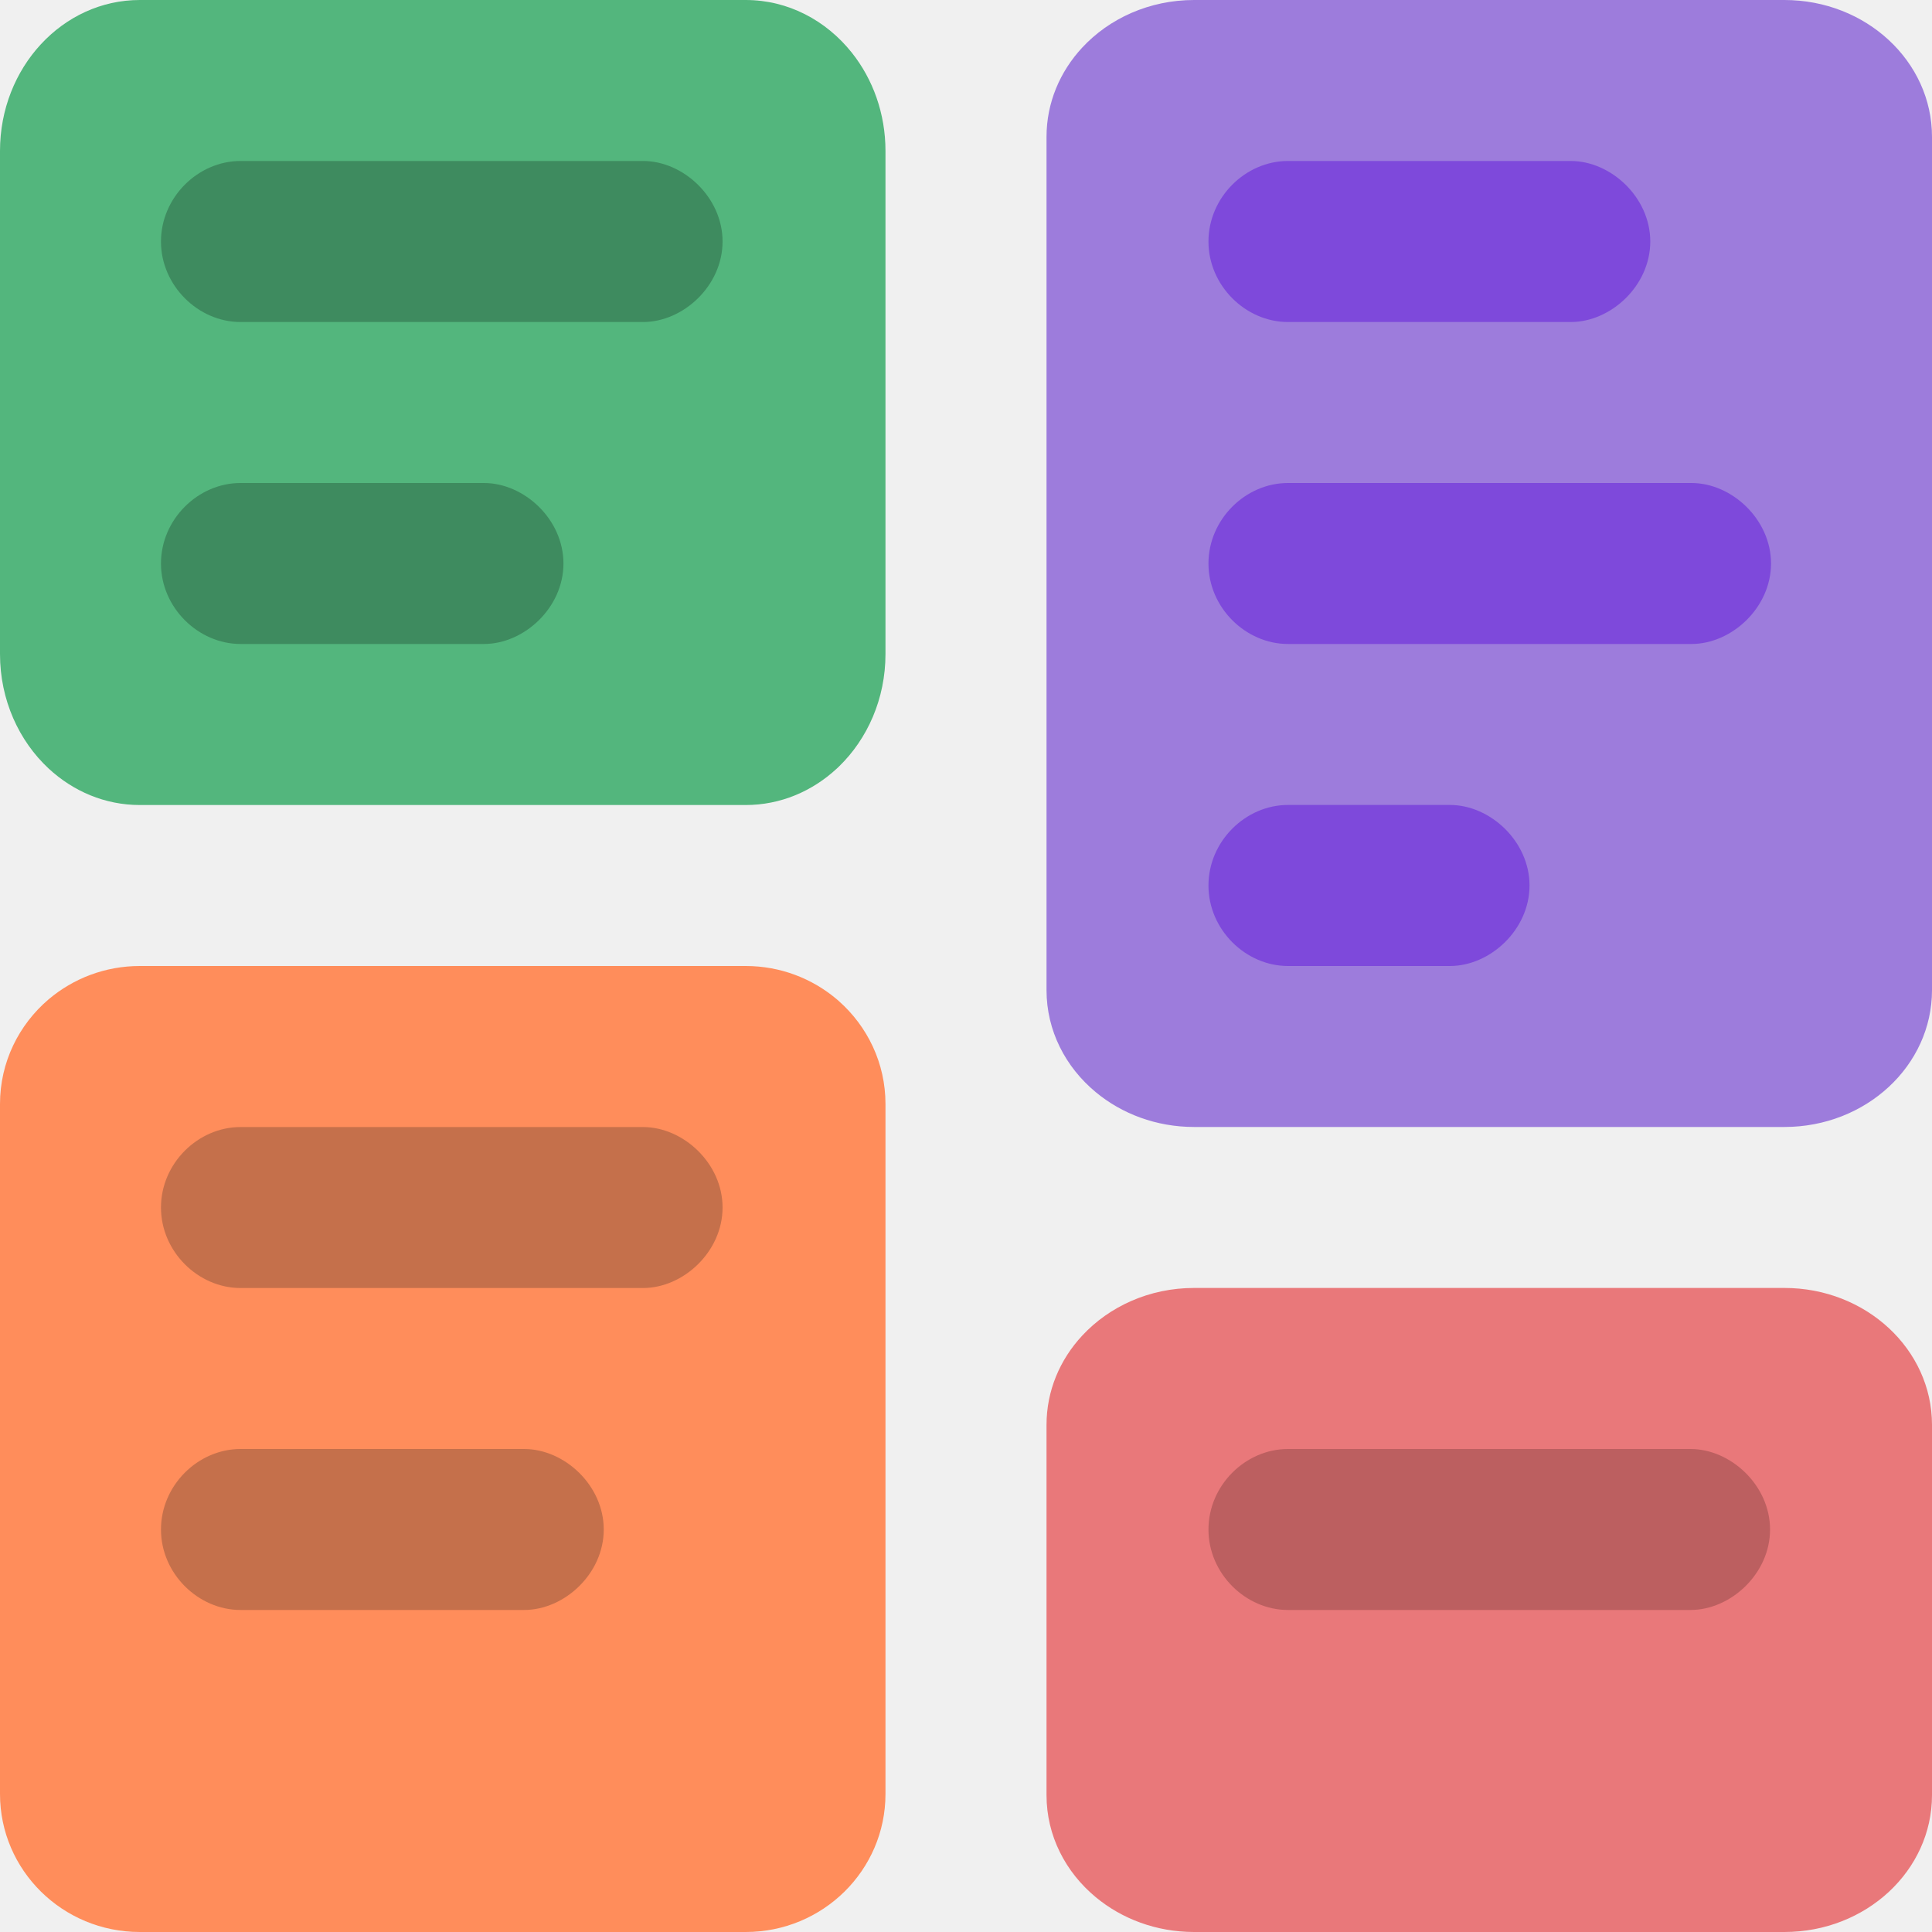
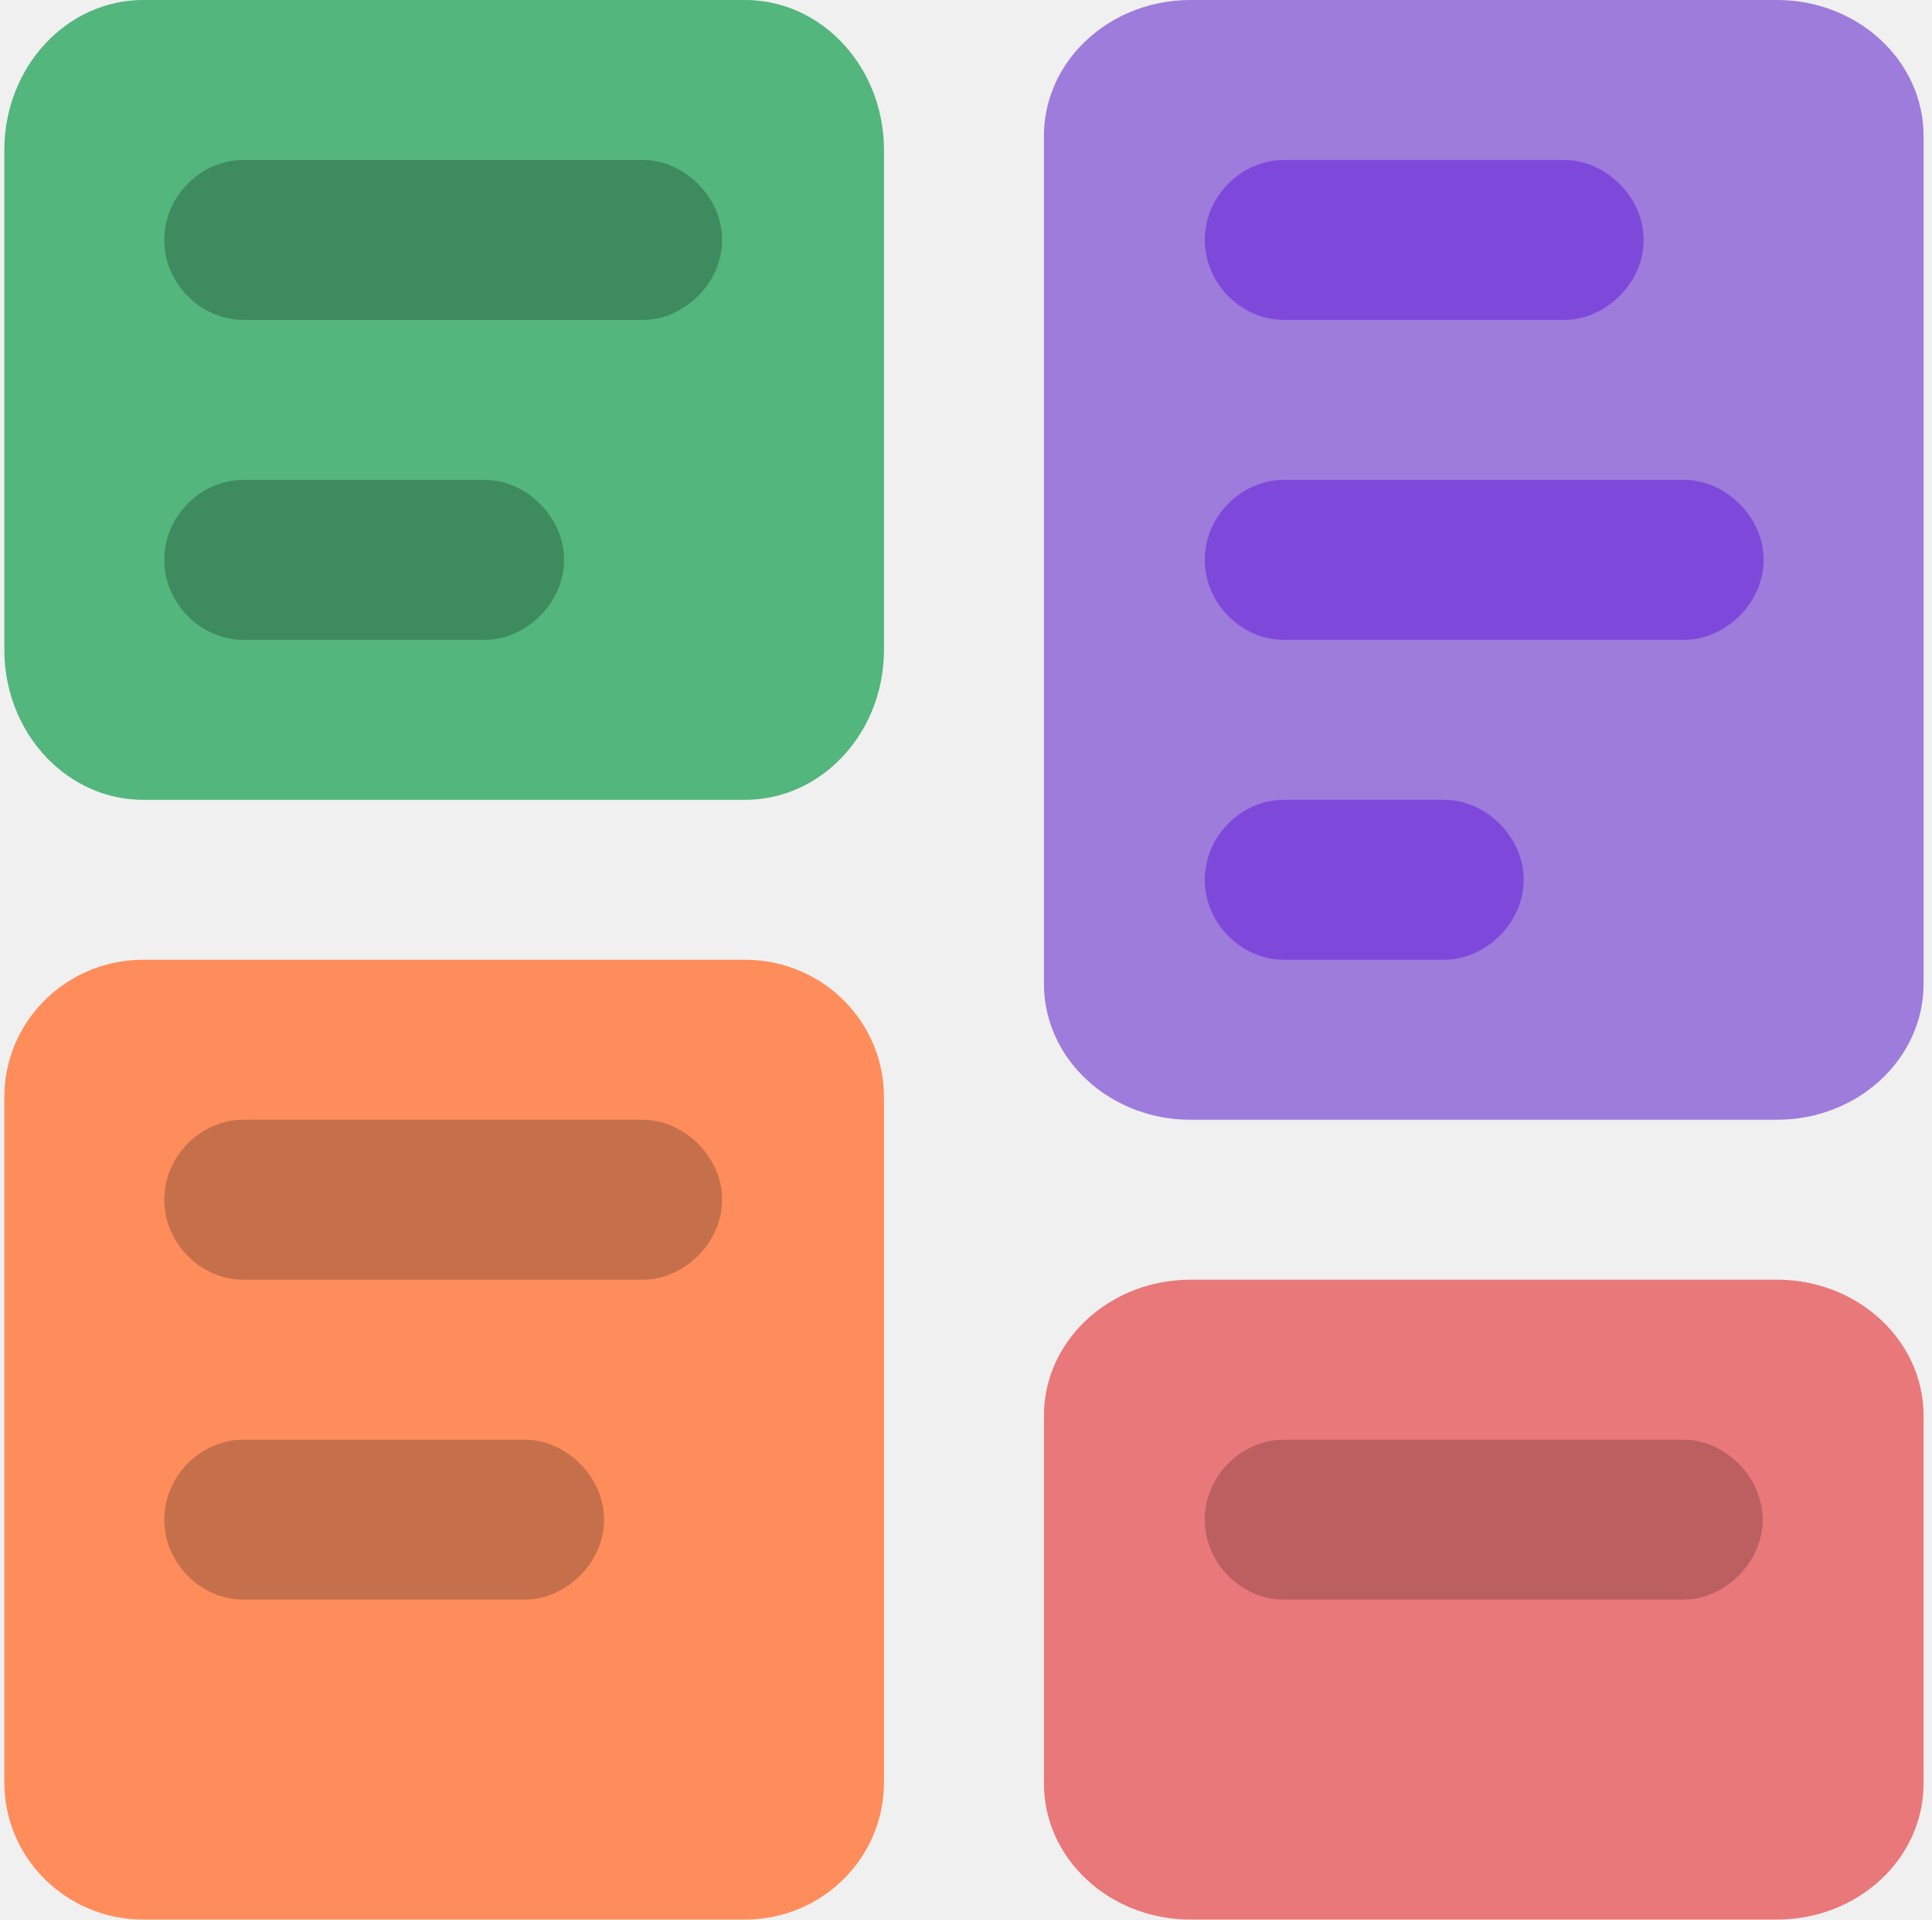
- <svg xmlns="http://www.w3.org/2000/svg" width="28" height="28" viewBox="0 0 28 28" fill="none">
+ <svg xmlns="http://www.w3.org/2000/svg" width="151" height="150" viewBox="0 0 151 150" fill="none">
  <g clip-path="url(#clip0)">
-     <path d="M15.88 15.828C15.442 15.465 15.167 14.937 15.167 14.35L15.167 1.983C15.167 1.49 15.361 1.039 15.683 0.691C16.075 0.268 16.657 0 17.306 0L25.861 0C27.043 0 28 0.888 28 1.983V14.35C28 15.445 27.043 16.333 25.861 16.333H17.306C16.758 16.333 16.258 16.142 15.88 15.828Z" fill="#9D7CDC" />
-     <path d="M24.514 9.333H18.666C18.054 9.333 17.514 8.807 17.514 8.167C17.514 7.526 18.051 7 18.666 7L24.514 7C25.097 7 25.667 7.526 25.667 8.167C25.667 8.807 25.097 9.333 24.514 9.333Z" fill="#7E49DB" />
-     <path d="M21.014 14H18.666C18.054 14 17.514 13.474 17.514 12.833C17.514 12.193 18.051 11.666 18.666 11.666H21.014C21.597 11.666 22.167 12.193 22.167 12.833C22.167 13.474 21.597 14 21.014 14Z" fill="#7E49DB" />
-     <path d="M22.764 4.667H18.666C18.054 4.667 17.514 4.141 17.514 3.5C17.514 2.86 18.051 2.333 18.666 2.333L22.764 2.333C23.347 2.333 23.917 2.86 23.917 3.5C23.917 4.141 23.347 4.667 22.764 4.667Z" fill="#7E49DB" />
-     <path d="M15.88 27.495C15.442 27.132 15.167 26.604 15.167 26.017L15.167 20.65C15.167 20.156 15.361 19.705 15.683 19.358C16.075 18.935 16.657 18.666 17.306 18.666H25.861C27.043 18.666 28 19.555 28 20.65V26.017C28 27.112 27.043 28 25.861 28H17.306C16.758 28 16.258 27.809 15.88 27.495Z" fill="#E9787A" />
-     <path d="M2.026 11.667C1.522 11.667 1.061 11.468 0.706 11.139C0.274 10.738 0 10.143 0 9.479L0 2.188C0 0.979 0.907 0 2.026 0L10.807 0C11.422 0 11.973 0.296 12.345 0.763C12.649 1.145 12.833 1.643 12.833 2.188L12.833 9.479C12.833 10.127 12.572 10.709 12.158 11.11C12.148 11.12 12.137 11.129 12.127 11.139C11.772 11.468 11.311 11.667 10.807 11.667L2.026 11.667Z" fill="#53B67D" />
-     <path fill-rule="evenodd" clip-rule="evenodd" d="M0.706 14.482C0.274 14.849 0 15.393 0 16L0 26C0 27.105 0.907 28 2.026 28H10.807C11.926 28 12.833 27.105 12.833 26L12.833 16C12.833 15.408 12.572 14.876 12.158 14.509C12.148 14.5 12.137 14.491 12.127 14.482C11.772 14.182 11.311 14 10.807 14L2.026 14C1.522 14 1.061 14.182 0.706 14.482Z" fill="#FF8D5B" />
-     <path d="M24.5 23.333H18.666C18.054 23.333 17.514 22.807 17.514 22.167C17.514 21.526 18.051 21 18.666 21H24.5C25.083 21 25.653 21.526 25.653 22.167C25.653 22.807 25.083 23.333 24.5 23.333Z" fill="#BC5F60" />
-     <path d="M9.319 18.667H3.486C2.874 18.667 2.333 18.141 2.333 17.5C2.333 16.86 2.87 16.334 3.486 16.334H9.319C9.903 16.334 10.472 16.86 10.472 17.5C10.472 18.141 9.903 18.667 9.319 18.667Z" fill="#C5704B" />
-     <path d="M7.596 23.333H3.486C2.874 23.333 2.333 22.807 2.333 22.167C2.333 21.526 2.87 21 3.486 21H7.596C8.18 21 8.75 21.526 8.75 22.167C8.75 22.807 8.18 23.333 7.596 23.333Z" fill="#C5704B" />
-     <path d="M9.319 4.667L3.486 4.667C2.874 4.667 2.333 4.141 2.333 3.5C2.333 2.86 2.87 2.333 3.486 2.333L9.319 2.333C9.903 2.333 10.472 2.86 10.472 3.5C10.472 4.141 9.903 4.667 9.319 4.667Z" fill="#3E8B5F" />
-     <path d="M7.013 9.333H3.486C2.874 9.333 2.333 8.807 2.333 8.167C2.333 7.526 2.87 7 3.486 7L7.013 7C7.597 7 8.166 7.526 8.166 8.167C8.166 8.807 7.597 9.333 7.013 9.333Z" fill="#3E8B5F" />
+     <path d="M85.41 84.794C83.066 82.849 81.591 80.022 81.591 76.875L81.591 10.625C81.591 7.982 82.632 5.564 84.355 3.704C86.456 1.436 89.572 0 93.049 0L138.883 0C145.211 0 150.341 4.757 150.341 10.625V76.875C150.341 82.743 145.211 87.5 138.883 87.5L93.049 87.5C90.115 87.5 87.438 86.477 85.41 84.794Z" fill="#9D7CDC" />
+     <path d="M131.661 50L100.338 50C97.058 50 94.162 47.181 94.162 43.75C94.162 40.319 97.041 37.5 100.338 37.5L131.661 37.5C134.787 37.5 137.839 40.318 137.839 43.75C137.839 47.182 134.787 50 131.661 50Z" fill="#7E49DB" />
+     <path d="M112.911 74.999H100.338C97.058 74.999 94.162 72.181 94.162 68.749C94.162 65.318 97.041 62.499 100.338 62.499H112.911C116.037 62.499 119.089 65.317 119.089 68.749C119.089 72.181 116.037 74.999 112.911 74.999Z" fill="#7E49DB" />
+     <path d="M122.286 25L100.338 25C97.058 25 94.162 22.182 94.162 18.75C94.162 15.319 97.041 12.501 100.338 12.501L122.286 12.501C125.412 12.501 128.464 15.319 128.464 18.75C128.464 22.183 125.412 25 122.286 25Z" fill="#7E49DB" />
+     <path d="M85.41 147.294C83.066 145.349 81.591 142.521 81.591 139.375V110.624C81.591 107.981 82.632 105.563 84.355 103.704C86.456 101.436 89.572 99.999 93.049 99.999H138.883C145.211 99.999 150.341 104.756 150.341 110.624V139.375C150.341 145.243 145.211 150 138.883 150H93.049C90.115 150 87.438 148.976 85.41 147.294Z" fill="#E9787A" />
+     <path d="M11.194 62.5C8.494 62.5 6.023 61.435 4.124 59.673C1.807 57.524 0.339 54.338 0.339 50.781L0.339 11.719C0.339 5.247 5.199 0 11.194 0L58.234 0C61.528 0 64.48 1.584 66.471 4.086C68.103 6.136 69.089 8.803 69.089 11.719V50.781C69.089 54.252 67.692 57.37 65.471 59.516C65.416 59.569 65.361 59.621 65.305 59.673C63.405 61.435 60.935 62.5 58.234 62.5L11.194 62.5Z" fill="#53B67D" />
+     <path fill-rule="evenodd" clip-rule="evenodd" d="M4.124 77.584C1.807 79.549 0.339 82.463 0.339 85.714L0.339 139.286C0.339 145.203 5.199 150 11.194 150H58.234C64.229 150 69.089 145.203 69.089 139.286L69.089 85.714C69.089 82.541 67.692 79.69 65.471 77.728C65.416 77.68 65.361 77.632 65.305 77.584C63.405 75.974 60.935 75 58.234 75H11.194C8.494 75 6.023 75.974 4.124 77.584Z" fill="#FF8D5B" />
+     <path d="M131.588 125H100.338C97.058 125 94.162 122.181 94.162 118.75C94.162 115.319 97.041 112.5 100.338 112.5H131.588C134.714 112.5 137.766 115.318 137.766 118.75C137.766 122.182 134.714 125 131.588 125Z" fill="#BC5F60" />
+     <path d="M50.263 100.001H19.013C15.733 100.001 12.838 97.182 12.838 93.751C12.838 90.319 15.716 87.501 19.013 87.501H50.263C53.389 87.501 56.441 90.319 56.441 93.751C56.441 97.183 53.389 100.001 50.263 100.001Z" fill="#C5704B" />
+     <path d="M41.035 125H19.013C15.733 125 12.838 122.181 12.838 118.75C12.838 115.319 15.716 112.5 19.013 112.5H41.035C44.16 112.5 47.212 115.318 47.212 118.75C47.212 122.182 44.16 125 41.035 125Z" fill="#C5704B" />
+     <path d="M50.263 25L19.013 25C15.733 25 12.838 22.182 12.838 18.75C12.838 15.319 15.716 12.501 19.013 12.501L50.263 12.501C53.389 12.501 56.441 15.319 56.441 18.75C56.441 22.183 53.389 25 50.263 25Z" fill="#3E8B5F" />
+     <path d="M37.91 50H19.013C15.733 50 12.838 47.181 12.838 43.75C12.838 40.319 15.716 37.5 19.013 37.5H37.91C41.035 37.5 44.087 40.318 44.087 43.75C44.087 47.182 41.035 50 37.91 50Z" fill="#3E8B5F" />
  </g>
  <defs>
    <clipPath id="clip0">
-       <rect width="28" height="28" fill="white" />
+       <rect width="150" height="150" fill="white" transform="translate(0.339233)" />
    </clipPath>
  </defs>
</svg>
